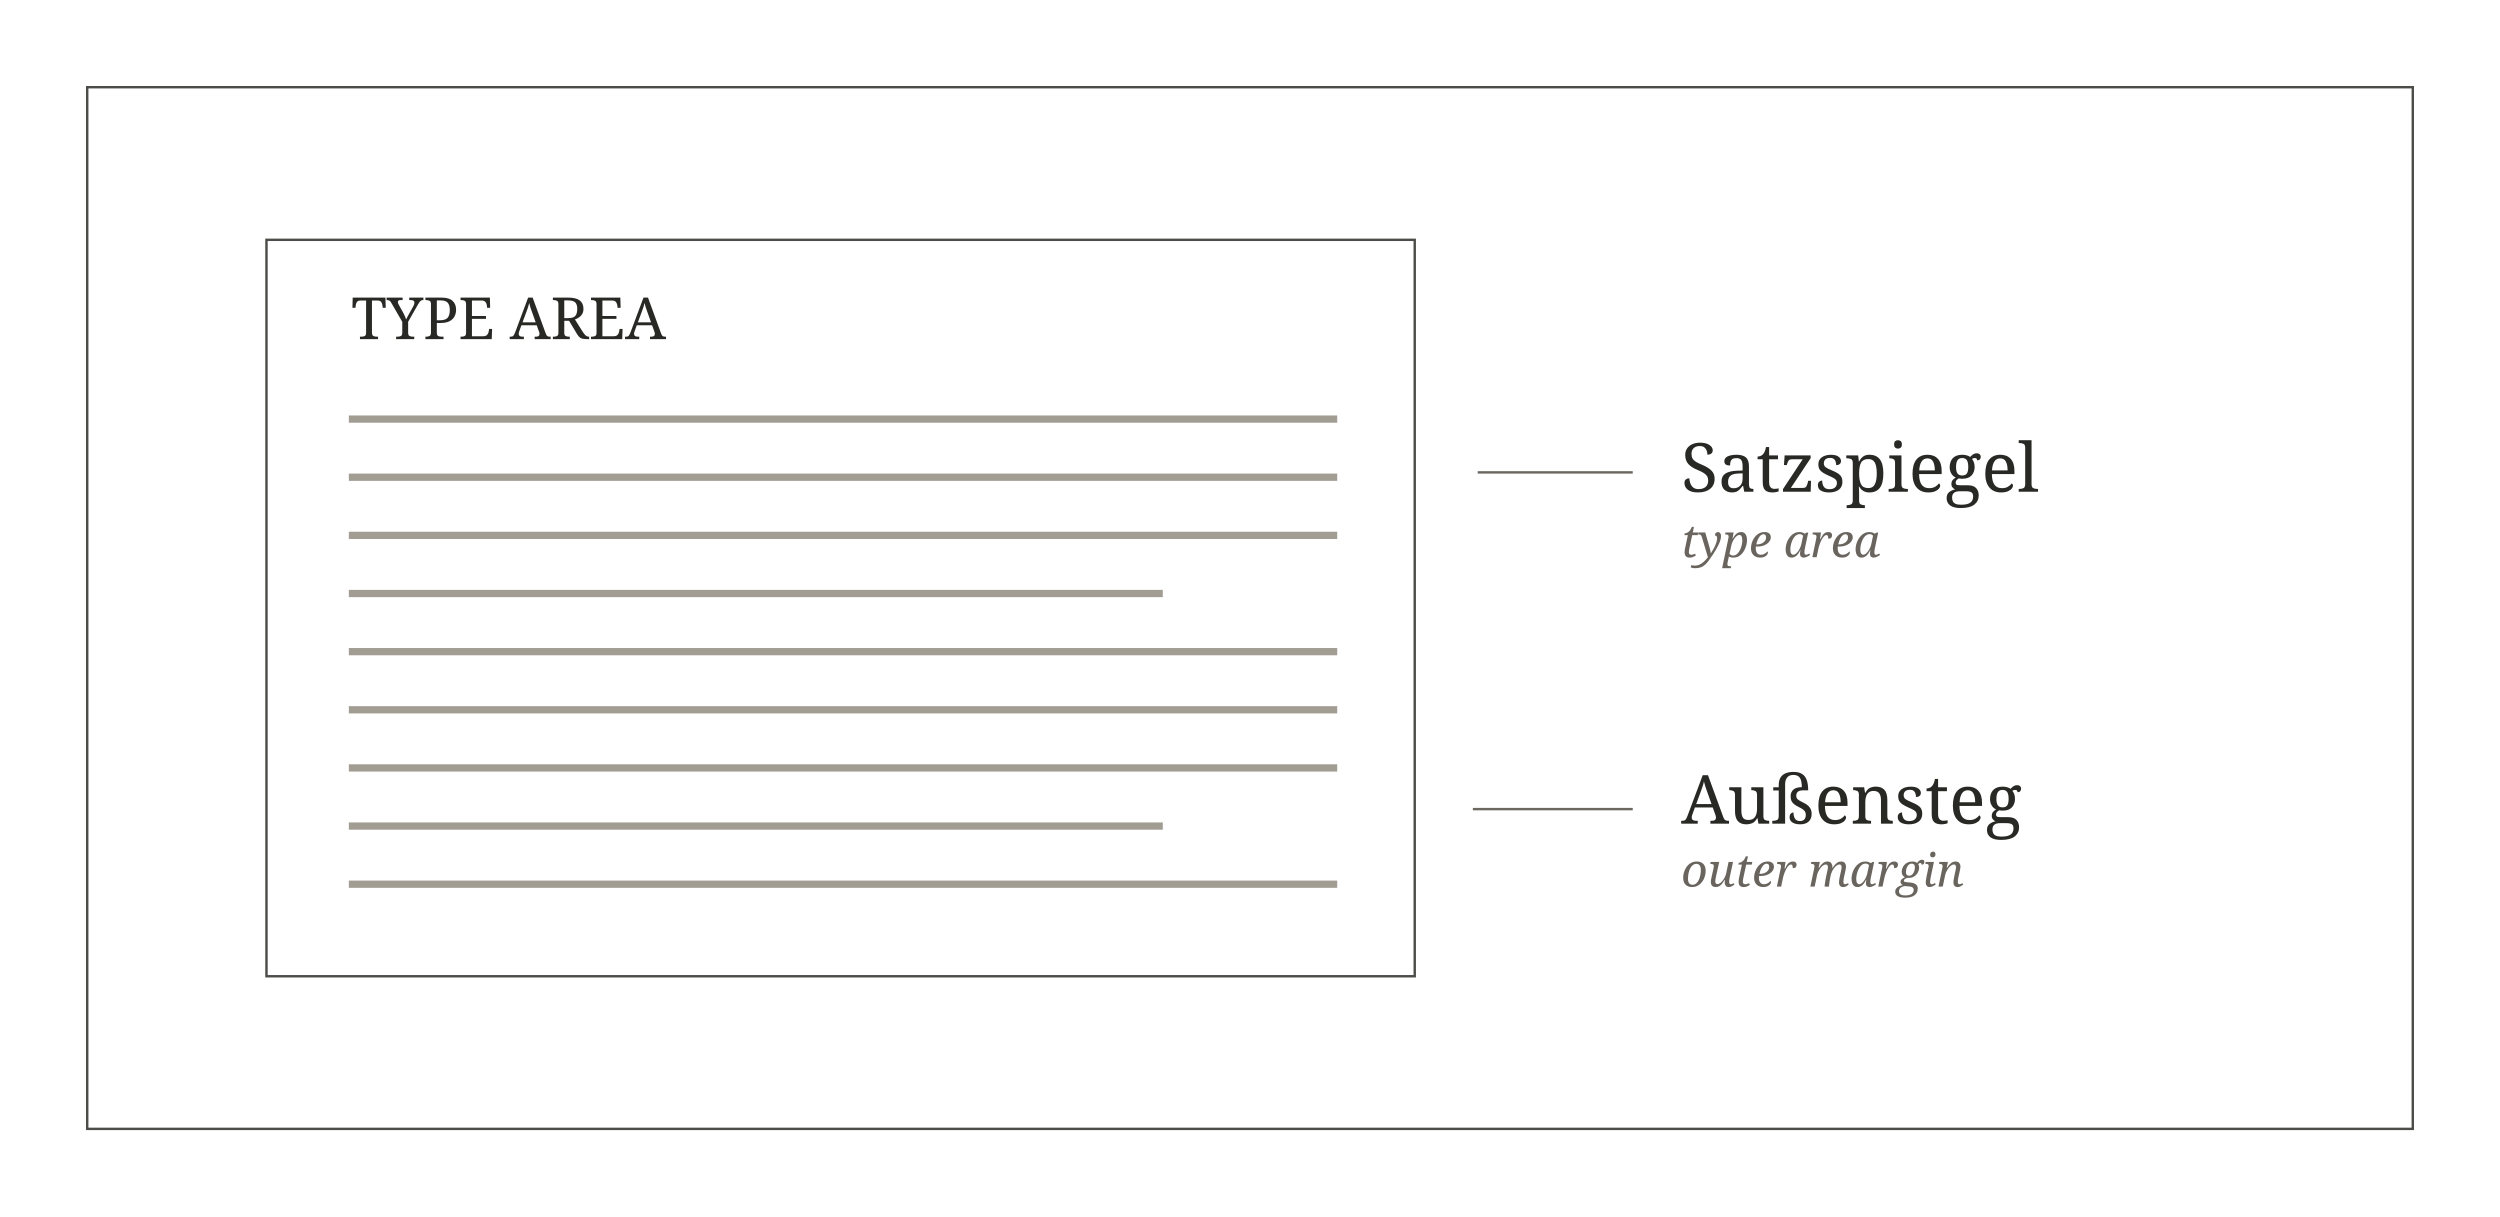
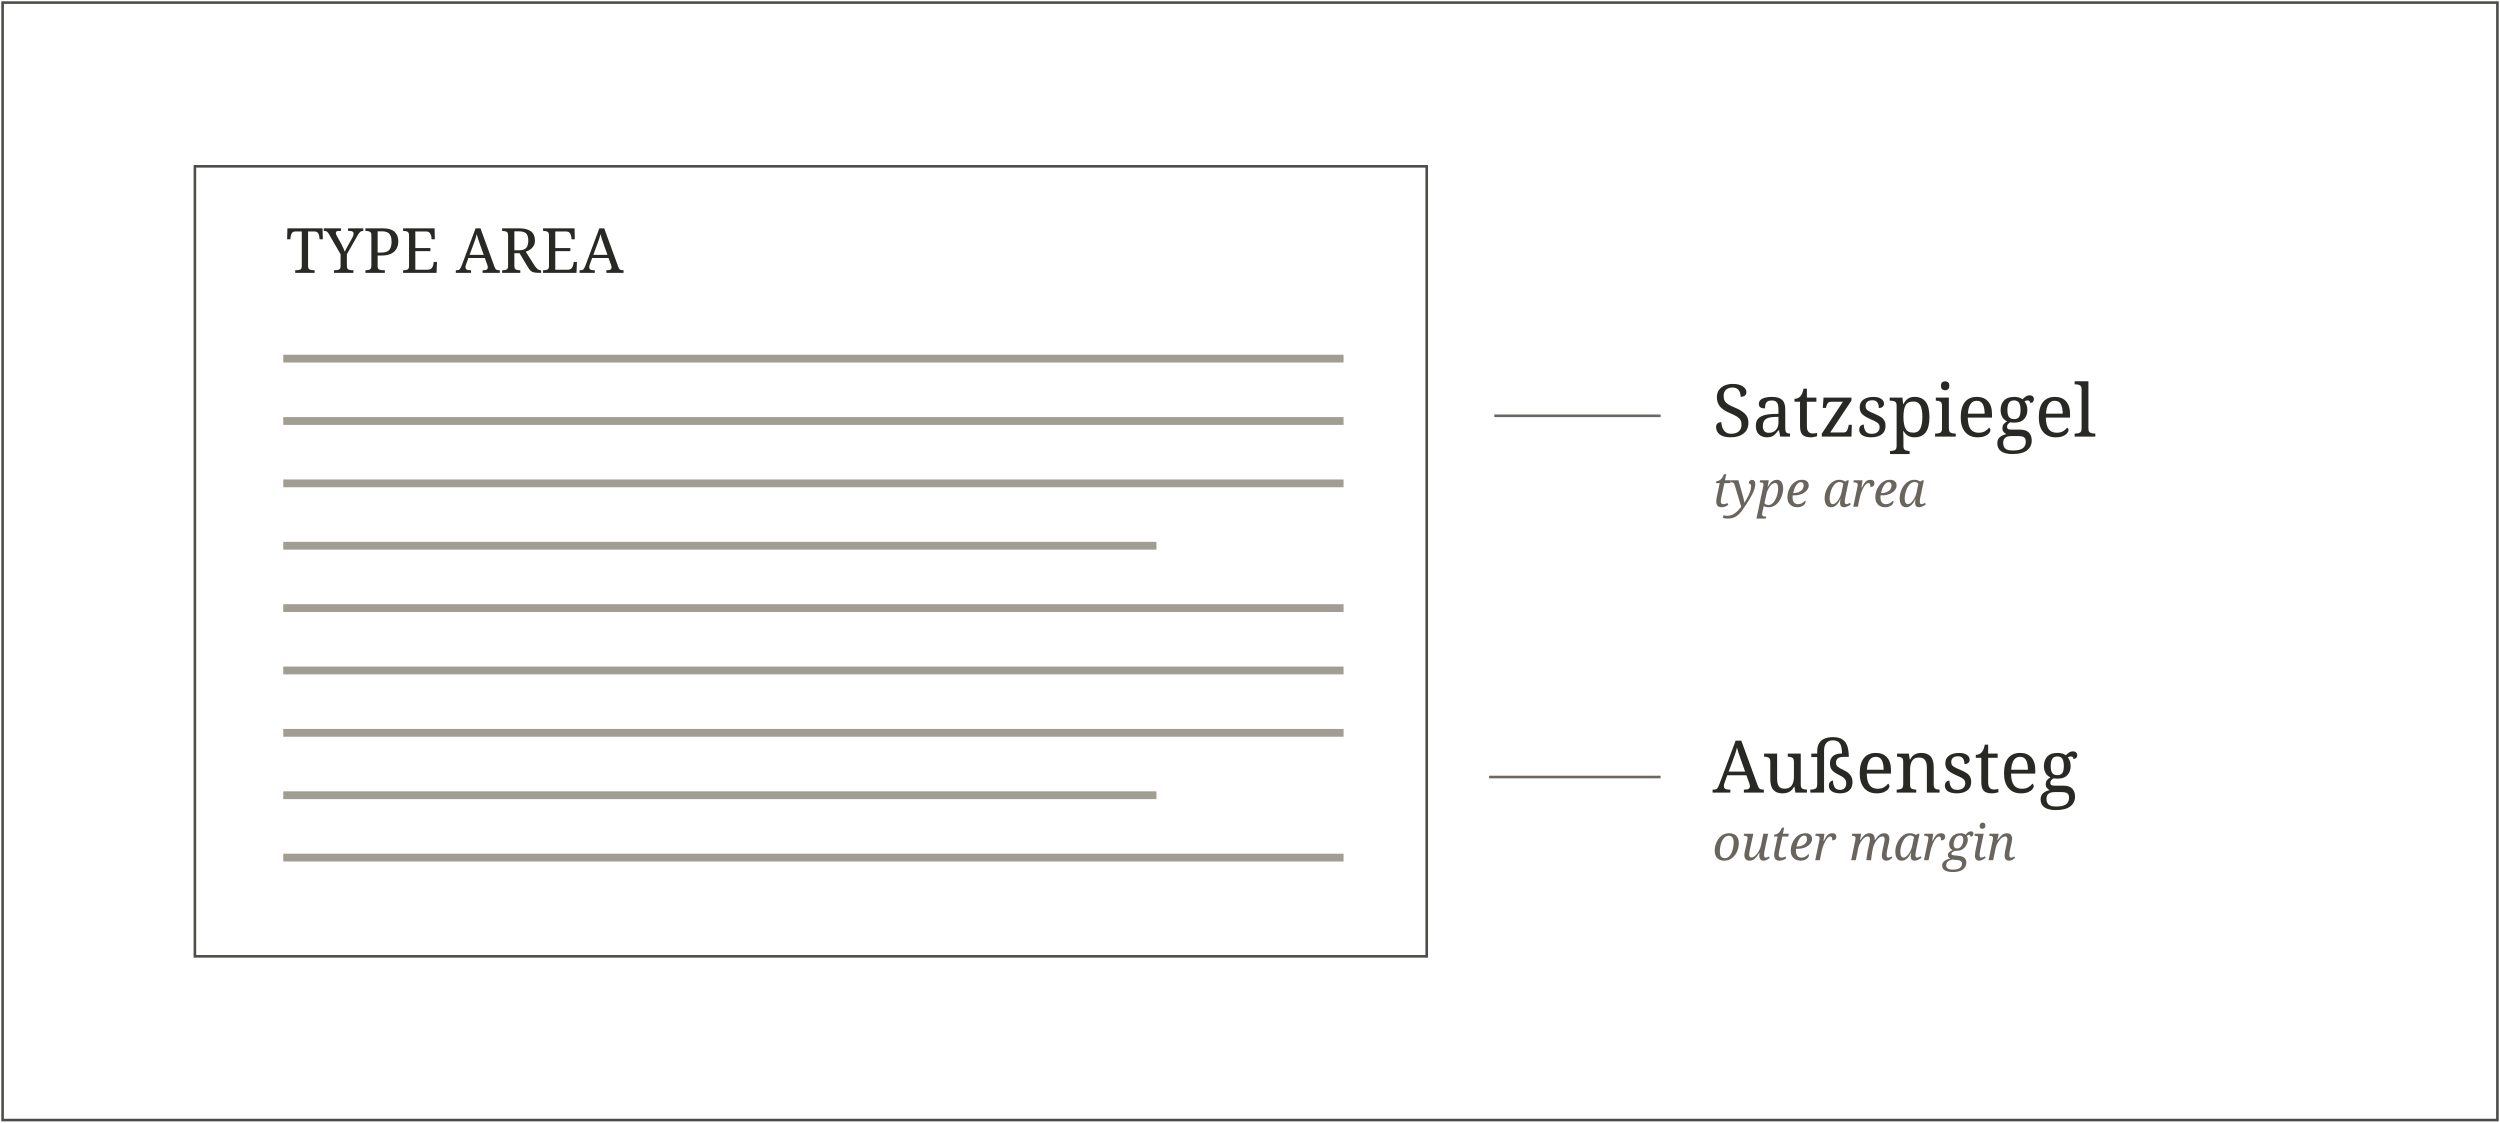
- <svg xmlns="http://www.w3.org/2000/svg" viewBox="84 114 1032 502" width="1032" height="502" role="img">
+ <svg xmlns="http://www.w3.org/2000/svg" viewBox="119 149 962 432" width="962" height="432" role="img">
  <g id="composition">
    <rect x="120" y="150" width="960" height="430" fill="none" stroke="#4c4c48" stroke-width="1" />
    <rect x="194" y="213" width="474" height="304" fill="none" stroke="#4c4c48" stroke-width="1" />
    <text x="229" y="254" font-family="Georgia" font-size="24" fill="#282824">TYPE AREA</text>
    <line x1="228" y1="287" x2="636" y2="287" stroke="#a29d93" stroke-width="3" />
    <line x1="228" y1="311" x2="636" y2="311" stroke="#a29d93" stroke-width="3" />
    <line x1="228" y1="335" x2="636" y2="335" stroke="#a29d93" stroke-width="3" />
    <line x1="228" y1="359" x2="564" y2="359" stroke="#a29d93" stroke-width="3" />
    <line x1="228" y1="383" x2="636" y2="383" stroke="#a29d93" stroke-width="3" />
    <line x1="228" y1="407" x2="636" y2="407" stroke="#a29d93" stroke-width="3" />
    <line x1="228" y1="431" x2="636" y2="431" stroke="#a29d93" stroke-width="3" />
    <line x1="228" y1="455" x2="564" y2="455" stroke="#a29d93" stroke-width="3" />
    <line x1="228" y1="479" x2="636" y2="479" stroke="#a29d93" stroke-width="3" />
    <line x1="694" y1="309" x2="758" y2="309" stroke="#6c6760" stroke-width="1" />
    <text x="778" y="317" font-family="Georgia" font-size="28" fill="#282824">Satzspiegel</text>
    <text x="778" y="344" font-family="Georgia" font-size="19" fill="#69645d" font-style="italic">type area</text>
    <line x1="692" y1="448" x2="758" y2="448" stroke="#6c6760" stroke-width="1" />
    <text x="778" y="454" font-family="Georgia" font-size="28" fill="#282824">Außensteg</text>
    <text x="778" y="480" font-family="Georgia" font-size="19" fill="#69645d" font-style="italic">outer margin</text>
  </g>
</svg>
